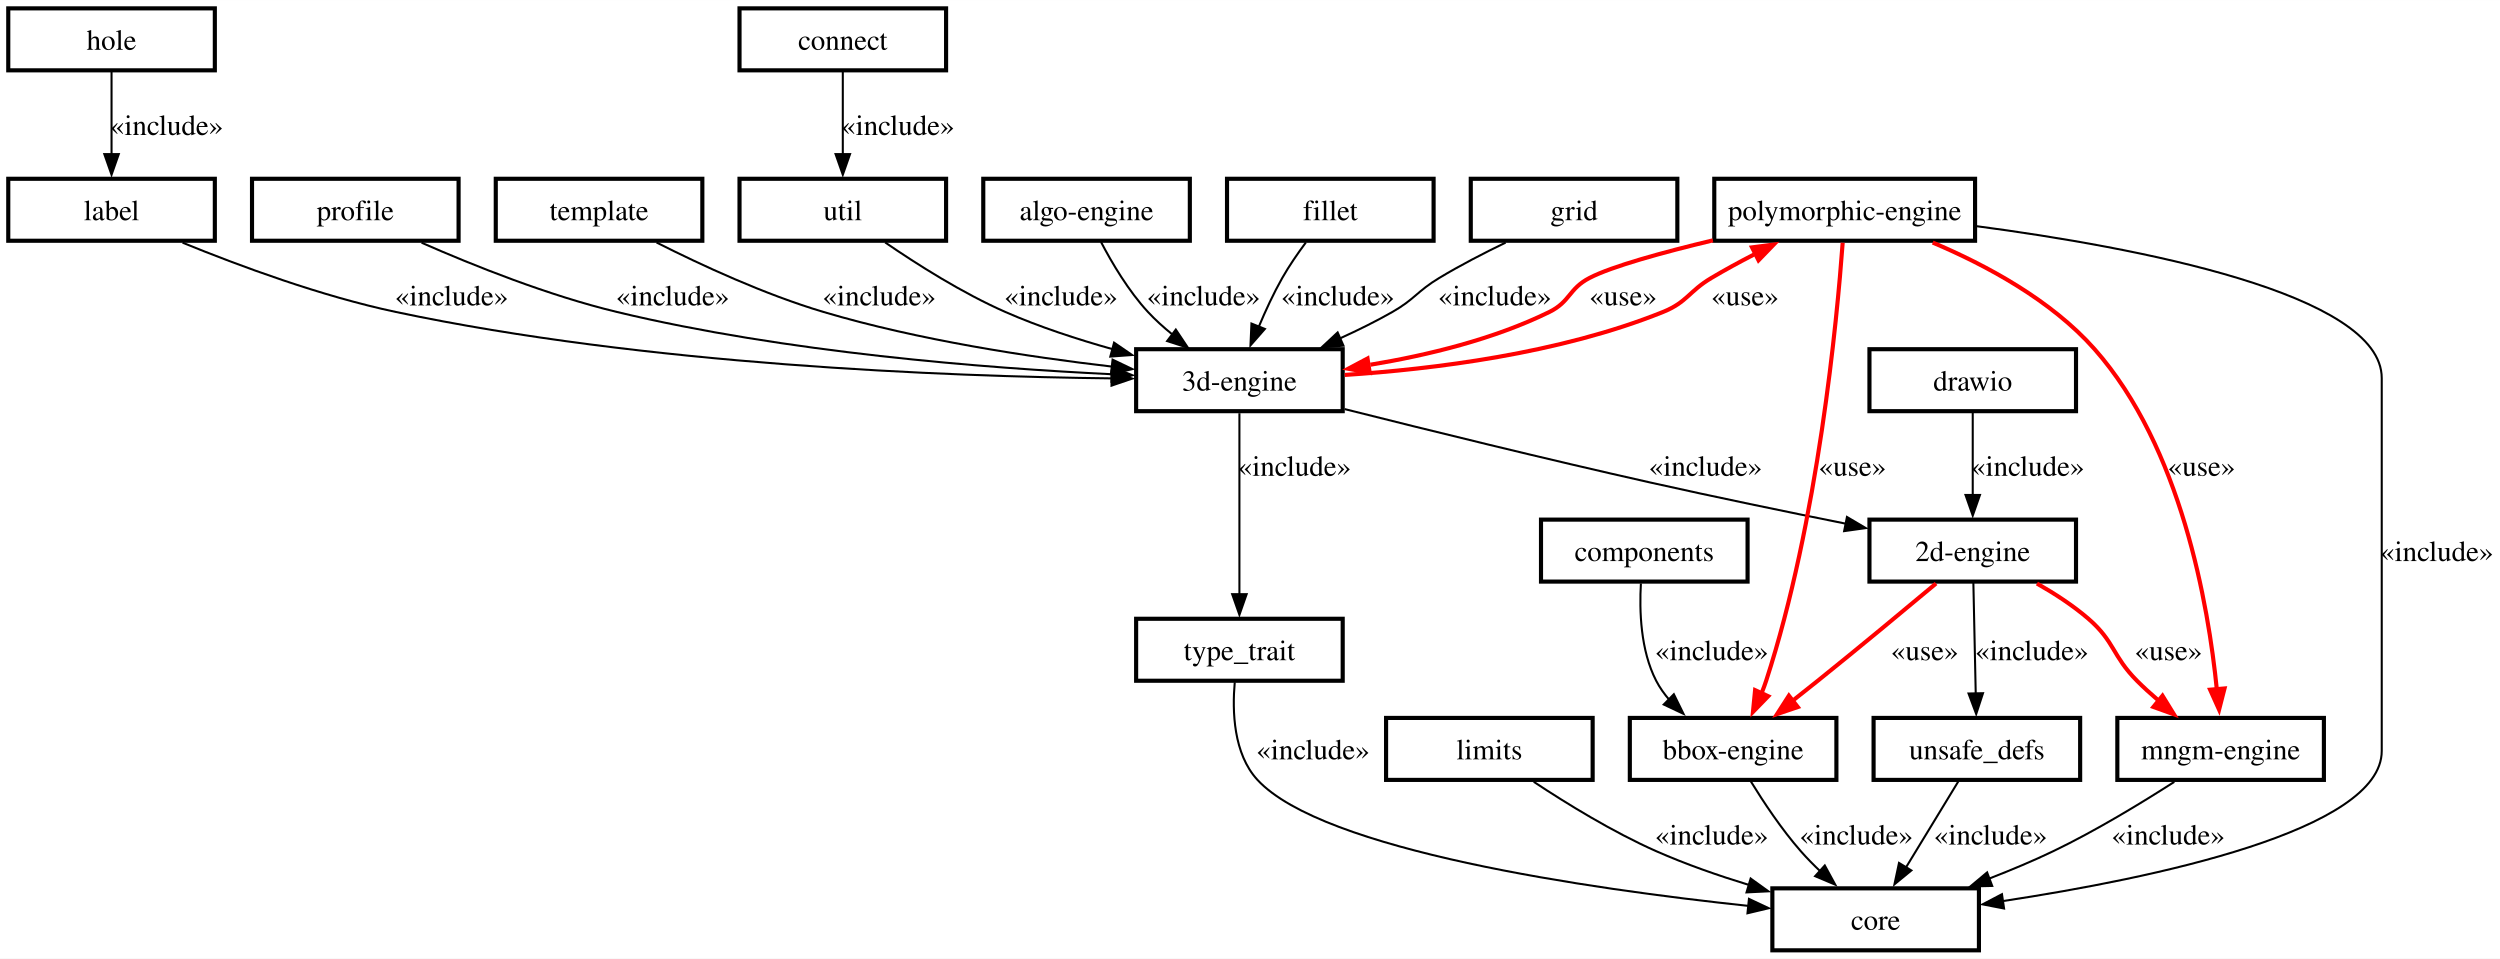
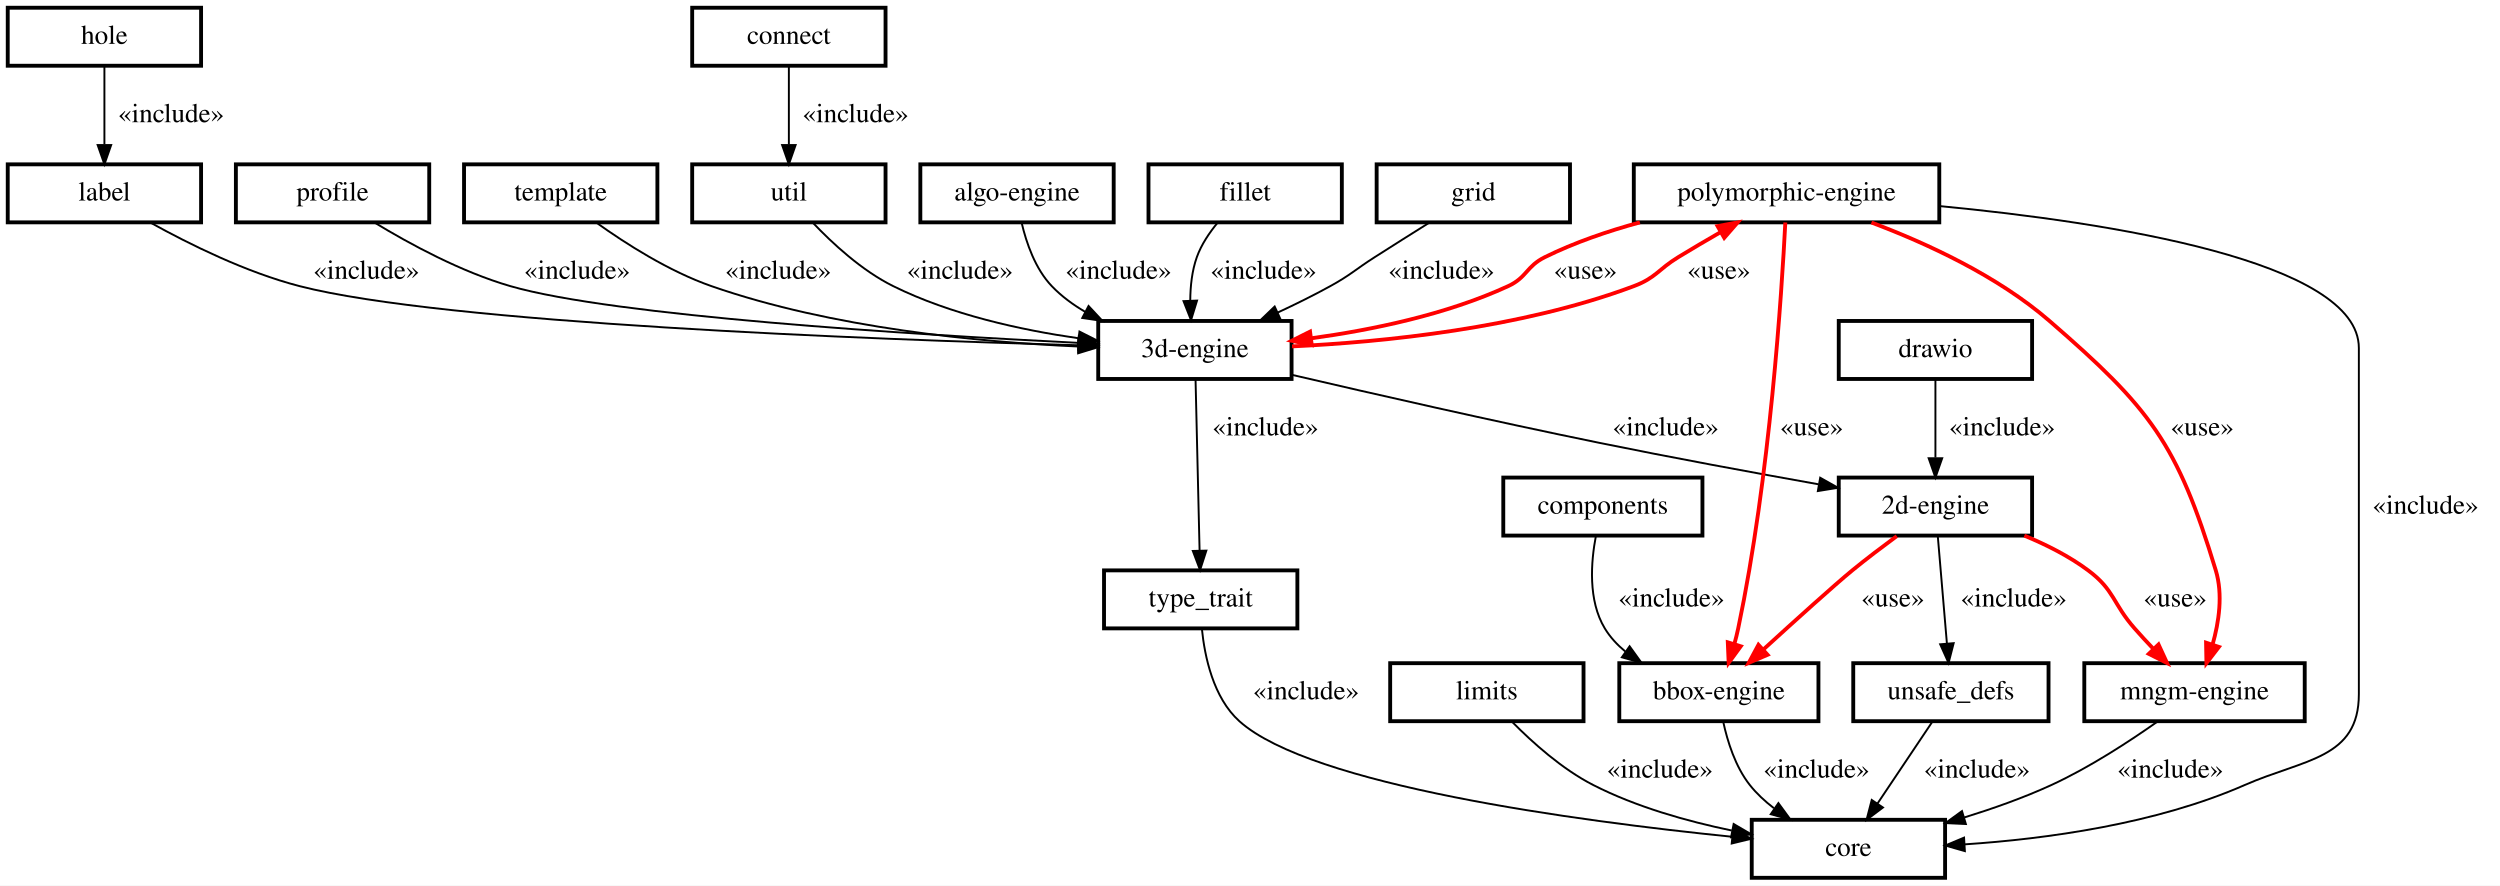
- <svg xmlns="http://www.w3.org/2000/svg" width="1210pt" height="464pt" viewBox="0.00 0.00 1210.25 464.00">
-   <g id="graph0" class="graph" transform="scale(1 1) rotate(0) translate(4 460)">
-     <polygon fill="white" stroke="none" points="-4,4 -4,-460 1206.25,-460 1206.25,4 -4,4" />
+ <svg xmlns="http://www.w3.org/2000/svg" width="1293pt" height="458pt" viewBox="0.00 0.00 1293.00 458.00">
+   <g id="graph0" class="graph" transform="scale(1 1) rotate(0) translate(4 454)">
+     <polygon fill="white" stroke="transparent" points="-4,4 -4,-454 1289,-454 1289,4 -4,4" />
    <g id="node1" class="node">
-       <polygon fill="white" stroke="black" stroke-width="2" points="1001,-208.5 901,-208.5 901,-178.5 1001,-178.5 1001,-208.5" />
-       <text text-anchor="middle" x="951" y="-188.45" font-family="Times,serif" font-size="14.00">2d-engine</text>
+       <polygon fill="white" stroke="black" stroke-width="2" points="1047,-207 947,-207 947,-177 1047,-177 1047,-207" />
+       <text text-anchor="middle" x="997" y="-188.3" font-family="Times,serif" font-size="14.00">2d-engine</text>
    </g>
    <g id="node4" class="node">
-       <polygon fill="white" stroke="black" stroke-width="2" points="885,-112.5 785,-112.5 785,-82.5 885,-82.5 885,-112.5" />
-       <text text-anchor="middle" x="835" y="-92.45" font-family="Times,serif" font-size="14.00">bbox-engine</text>
+       <polygon fill="white" stroke="black" stroke-width="2" points="936.5,-111 833.5,-111 833.5,-81 936.5,-81 936.5,-111" />
+       <text text-anchor="middle" x="885" y="-92.3" font-family="Times,serif" font-size="14.00">bbox-engine</text>
    </g>
    <g id="edge22" class="edge">
-       <path fill="none" stroke="red" stroke-width="2" d="M933.23,-177.58C918.11,-164.93 895.76,-146.37 876,-130.5 872.26,-127.5 868.31,-124.36 864.39,-121.28" />
-       <polygon fill="red" stroke="red" stroke-width="2" points="866.31,-117.77 856.28,-114.37 862,-123.28 866.31,-117.77" />
-       <text text-anchor="middle" x="927.75" y="-140.45" font-family="Times,serif" font-size="14.00">«use»</text>
+       <path fill="none" stroke="red" stroke-width="2" d="M977.01,-176.72C969.66,-171.31 961.35,-165.01 954,-159 945.06,-151.68 924.46,-133.08 908.08,-118.15" />
+       <polygon fill="red" stroke="red" stroke-width="2" points="910.19,-115.34 900.45,-111.18 905.47,-120.51 910.19,-115.34" />
+       <text text-anchor="middle" x="975" y="-140.3" font-family="Times,serif" font-size="14.00">«use»</text>
    </g>
    <g id="node14" class="node">
-       <polygon fill="white" stroke="black" stroke-width="2" points="1121,-112.5 1021,-112.5 1021,-82.5 1121,-82.5 1121,-112.5" />
-       <text text-anchor="middle" x="1071" y="-92.45" font-family="Times,serif" font-size="14.00">mngm-engine</text>
+       <polygon fill="white" stroke="black" stroke-width="2" points="1188,-111 1074,-111 1074,-81 1188,-81 1188,-111" />
+       <text text-anchor="middle" x="1131" y="-92.3" font-family="Times,serif" font-size="14.00">mngm-engine</text>
    </g>
    <g id="edge21" class="edge">
-       <path fill="none" stroke="red" stroke-width="2" d="M982.07,-177.57C990.6,-172.74 999.54,-166.94 1007,-160.5 1019.81,-149.42 1018.55,-142.5 1030.5,-130.5 1033.63,-127.36 1037.06,-124.23 1040.57,-121.24" />
-       <polygon fill="red" stroke="red" stroke-width="2" points="1042.87,-123.25 1048.43,-114.23 1038.46,-117.82 1042.87,-123.25" />
-       <text text-anchor="middle" x="1045.75" y="-140.45" font-family="Times,serif" font-size="14.00">«use»</text>
+       <path fill="none" stroke="red" stroke-width="2" d="M1042.98,-176.97C1054.39,-172.28 1066.15,-166.34 1076,-159 1089.69,-148.8 1088.71,-141.81 1100,-129 1103.07,-125.51 1106.41,-121.89 1109.73,-118.4" />
+       <polygon fill="red" stroke="red" stroke-width="2" points="1112.39,-120.69 1116.82,-111.06 1107.35,-115.83 1112.39,-120.69" />
+       <text text-anchor="middle" x="1121" y="-140.3" font-family="Times,serif" font-size="14.00">«use»</text>
    </g>
    <g id="node19" class="node">
-       <polygon fill="white" stroke="black" stroke-width="2" points="1003,-112.5 903,-112.5 903,-82.5 1003,-82.5 1003,-112.5" />
-       <text text-anchor="middle" x="953" y="-92.45" font-family="Times,serif" font-size="14.00">unsafe_defs</text>
+       <polygon fill="white" stroke="black" stroke-width="2" points="1055.5,-111 954.5,-111 954.5,-81 1055.5,-81 1055.5,-111" />
+       <text text-anchor="middle" x="1005" y="-92.3" font-family="Times,serif" font-size="14.00">unsafe_defs</text>
    </g>
    <g id="edge1" class="edge">
-       <path fill="none" stroke="black" d="M951.31,-177.81C951.62,-163.55 952.08,-141.59 952.45,-124.39" />
-       <polygon fill="black" stroke="black" points="955.97,-124.47 952.68,-114.39 948.97,-124.32 955.97,-124.47" />
-       <text text-anchor="middle" x="979.63" y="-140.45" font-family="Times,serif" font-size="14.00">«include»</text>
+       <path fill="none" stroke="black" d="M998.22,-176.72C999.47,-162.01 1001.44,-138.79 1002.94,-121.2" />
+       <polygon fill="black" stroke="black" points="1006.44,-121.36 1003.8,-111.1 999.46,-120.77 1006.44,-121.36" />
+       <text text-anchor="middle" x="1037.5" y="-140.3" font-family="Times,serif" font-size="14.00">«include»</text>
    </g>
    <g id="node2" class="node">
-       <polygon fill="white" stroke="black" stroke-width="2" points="646,-291 546,-291 546,-261 646,-261 646,-291" />
-       <text text-anchor="middle" x="596" y="-270.95" font-family="Times,serif" font-size="14.00">3d-engine</text>
+       <polygon fill="white" stroke="black" stroke-width="2" points="664,-288 564,-288 564,-258 664,-258 664,-288" />
+       <text text-anchor="middle" x="614" y="-269.3" font-family="Times,serif" font-size="14.00">3d-engine</text>
    </g>
    <g id="edge2" class="edge">
-       <path fill="none" stroke="black" d="M646.94,-262.01C687.02,-251.93 744.32,-237.81 794.75,-226.5 825.89,-219.51 860.67,-212.33 889.5,-206.54" />
-       <polygon fill="black" stroke="black" points="890.11,-209.79 899.23,-204.4 888.74,-202.93 890.11,-209.79" />
-       <text text-anchor="middle" x="821.63" y="-229.7" font-family="Times,serif" font-size="14.00">«include»</text>
+       <path fill="none" stroke="black" d="M664.13,-260.14C706.4,-250.29 768.52,-236.13 823,-225 860.64,-217.31 903.03,-209.5 936.54,-203.52" />
+       <polygon fill="black" stroke="black" points="937.41,-206.92 946.64,-201.72 936.19,-200.02 937.41,-206.92" />
+       <text text-anchor="middle" x="857.5" y="-228.8" font-family="Times,serif" font-size="14.00">«include»</text>
    </g>
    <g id="node15" class="node">
-       <polygon fill="white" stroke="black" stroke-width="2" points="952.13,-373.5 825.88,-373.5 825.88,-343.5 952.13,-343.5 952.13,-373.5" />
-       <text text-anchor="middle" x="889" y="-353.45" font-family="Times,serif" font-size="14.00">polymorphic-engine</text>
+       <polygon fill="white" stroke="black" stroke-width="2" points="999,-369 841,-369 841,-339 999,-339 999,-369" />
+       <text text-anchor="middle" x="920" y="-350.3" font-family="Times,serif" font-size="14.00">polymorphic-engine</text>
    </g>
    <g id="edge23" class="edge">
-       <path fill="none" stroke="red" stroke-width="2" d="M646.99,-278.54C689.54,-281.32 751.06,-288.85 801,-309 812.83,-313.78 813.53,-318.98 824.5,-325.5 831.04,-329.39 838.11,-333.24 845.1,-336.84" />
-       <polygon fill="red" stroke="red" stroke-width="2" points="844.16,-340.29 854.67,-341.65 847.3,-334.03 844.16,-340.29" />
-       <text text-anchor="middle" x="840.75" y="-312.2" font-family="Times,serif" font-size="14.00">«use»</text>
+       <path fill="none" stroke="red" stroke-width="2" d="M664.24,-274.85C711.29,-277.08 782.87,-284.19 841,-306 852.43,-310.29 853.59,-314.64 864,-321 870.99,-325.27 878.55,-329.71 885.79,-333.88" />
+       <polygon fill="red" stroke="red" stroke-width="2" points="884.31,-337.06 894.73,-338.97 887.78,-330.98 884.31,-337.06" />
+       <text text-anchor="middle" x="885" y="-309.8" font-family="Times,serif" font-size="14.00">«use»</text>
    </g>
    <g id="node18" class="node">
-       <polygon fill="white" stroke="black" stroke-width="2" points="646,-160.5 546,-160.5 546,-130.5 646,-130.5 646,-160.5" />
-       <text text-anchor="middle" x="596" y="-140.45" font-family="Times,serif" font-size="14.00">type_trait</text>
+       <polygon fill="white" stroke="black" stroke-width="2" points="667,-159 567,-159 567,-129 667,-129 667,-159" />
+       <text text-anchor="middle" x="617" y="-140.3" font-family="Times,serif" font-size="14.00">type_trait</text>
    </g>
    <g id="edge3" class="edge">
-       <path fill="none" stroke="black" d="M596,-260.01C596,-238.44 596,-198.36 596,-172.06" />
-       <polygon fill="black" stroke="black" points="599.5,-172.4 596,-162.4 592.5,-172.4 599.5,-172.4" />
-       <text text-anchor="middle" x="622.63" y="-229.7" font-family="Times,serif" font-size="14.00">«include»</text>
+       <path fill="none" stroke="black" d="M614.33,-257.92C614.84,-236.56 615.8,-195.68 616.42,-169.4" />
+       <polygon fill="black" stroke="black" points="619.93,-169.22 616.67,-159.14 612.93,-169.05 619.93,-169.22" />
+       <text text-anchor="middle" x="650.5" y="-228.8" font-family="Times,serif" font-size="14.00">«include»</text>
    </g>
    <g id="node3" class="node">
-       <polygon fill="white" stroke="black" stroke-width="2" points="572,-373.5 472,-373.5 472,-343.5 572,-343.5 572,-373.5" />
-       <text text-anchor="middle" x="522" y="-353.45" font-family="Times,serif" font-size="14.00">algo-engine</text>
+       <polygon fill="white" stroke="black" stroke-width="2" points="572,-369 472,-369 472,-339 572,-339 572,-369" />
+       <text text-anchor="middle" x="522" y="-350.3" font-family="Times,serif" font-size="14.00">algo-engine</text>
    </g>
    <g id="edge4" class="edge">
-       <path fill="none" stroke="black" d="M529,-342.9C534.33,-332.7 542.35,-319.14 551.75,-309 555.27,-305.2 559.3,-301.57 563.47,-298.2" />
-       <polygon fill="black" stroke="black" points="565.21,-300.51 571.09,-291.7 561,-294.93 565.21,-300.51" />
-       <text text-anchor="middle" x="578.63" y="-312.2" font-family="Times,serif" font-size="14.00">«include»</text>
+       <path fill="none" stroke="black" d="M524.42,-338.67C526.82,-328.44 531.41,-314.96 540,-306 544.99,-300.79 550.98,-296.38 557.35,-292.66" />
+       <polygon fill="black" stroke="black" points="559,-295.75 566.23,-288 555.75,-289.55 559,-295.75" />
+       <text text-anchor="middle" x="574.5" y="-309.8" font-family="Times,serif" font-size="14.00">«include»</text>
    </g>
    <g id="node7" class="node">
-       <polygon fill="white" stroke="black" stroke-width="2" points="954,-30 854,-30 854,0 954,0 954,-30" />
-       <text text-anchor="middle" x="904" y="-9.95" font-family="Times,serif" font-size="14.00">core</text>
+       <polygon fill="white" stroke="black" stroke-width="2" points="1002,-30 902,-30 902,0 1002,0 1002,-30" />
+       <text text-anchor="middle" x="952" y="-11.3" font-family="Times,serif" font-size="14.00">core</text>
    </g>
    <g id="edge5" class="edge">
-       <path fill="none" stroke="black" d="M843.56,-81.8C849.7,-71.8 858.5,-58.53 867.75,-48 870.74,-44.59 874.08,-41.2 877.5,-37.97" />
-       <polygon fill="black" stroke="black" points="879.38,-41.08 884.45,-31.78 874.69,-35.89 879.38,-41.08" />
-       <text text-anchor="middle" x="894.63" y="-51.2" font-family="Times,serif" font-size="14.00">«include»</text>
+       <path fill="none" stroke="black" d="M887.27,-80.62C889.43,-70.63 893.51,-57.46 901,-48 904.53,-43.54 908.86,-39.53 913.49,-35.99" />
+       <polygon fill="black" stroke="black" points="915.79,-38.65 922.04,-30.1 911.82,-32.88 915.79,-38.65" />
+       <text text-anchor="middle" x="935.5" y="-51.8" font-family="Times,serif" font-size="14.00">«include»</text>
    </g>
    <g id="node5" class="node">
-       <polygon fill="white" stroke="black" stroke-width="2" points="842,-208.5 742,-208.5 742,-178.5 842,-178.5 842,-208.5" />
-       <text text-anchor="middle" x="792" y="-188.45" font-family="Times,serif" font-size="14.00">components</text>
+       <polygon fill="white" stroke="black" stroke-width="2" points="876.5,-207 773.5,-207 773.5,-177 876.5,-177 876.5,-207" />
+       <text text-anchor="middle" x="825" y="-188.3" font-family="Times,serif" font-size="14.00">components</text>
    </g>
    <g id="edge6" class="edge">
-       <path fill="none" stroke="black" d="M790.36,-177.6C789.59,-164.47 790.16,-145.2 797.75,-130.5 799.49,-127.14 801.74,-123.99 804.27,-121.06" />
-       <polygon fill="black" stroke="black" points="806.31,-123.98 810.99,-114.47 801.41,-118.99 806.31,-123.98" />
-       <text text-anchor="middle" x="824.63" y="-140.45" font-family="Times,serif" font-size="14.00">«include»</text>
+       <path fill="none" stroke="black" d="M821.4,-176.84C818.85,-163.5 817.24,-143.45 826,-129 828.76,-124.45 832.42,-120.5 836.56,-117.08" />
+       <polygon fill="black" stroke="black" points="838.83,-119.76 845.02,-111.16 834.82,-114.03 838.83,-119.76" />
+       <text text-anchor="middle" x="860.5" y="-140.3" font-family="Times,serif" font-size="14.00">«include»</text>
    </g>
    <g id="node6" class="node">
-       <polygon fill="white" stroke="black" stroke-width="2" points="454,-456 354,-456 354,-426 454,-426 454,-456" />
-       <text text-anchor="middle" x="404" y="-435.95" font-family="Times,serif" font-size="14.00">connect</text>
+       <polygon fill="white" stroke="black" stroke-width="2" points="454,-450 354,-450 354,-420 454,-420 454,-450" />
+       <text text-anchor="middle" x="404" y="-431.3" font-family="Times,serif" font-size="14.00">connect</text>
    </g>
    <g id="node20" class="node">
-       <polygon fill="white" stroke="black" stroke-width="2" points="454,-373.5 354,-373.5 354,-343.5 454,-343.5 454,-373.5" />
-       <text text-anchor="middle" x="404" y="-353.45" font-family="Times,serif" font-size="14.00">util</text>
+       <polygon fill="white" stroke="black" stroke-width="2" points="454,-369 354,-369 354,-339 454,-339 454,-369" />
+       <text text-anchor="middle" x="404" y="-350.3" font-family="Times,serif" font-size="14.00">util</text>
    </g>
    <g id="edge7" class="edge">
-       <path fill="none" stroke="black" d="M404,-425.24C404,-414.07 404,-398.46 404,-385.26" />
-       <polygon fill="black" stroke="black" points="407.5,-385.44 404,-375.44 400.5,-385.44 407.5,-385.44" />
-       <text text-anchor="middle" x="430.63" y="-394.7" font-family="Times,serif" font-size="14.00">«include»</text>
+       <path fill="none" stroke="black" d="M404,-419.88C404,-408.64 404,-392.66 404,-379.37" />
+       <polygon fill="black" stroke="black" points="407.5,-379 404,-369 400.5,-379 407.5,-379" />
+       <text text-anchor="middle" x="438.5" y="-390.8" font-family="Times,serif" font-size="14.00">«include»</text>
    </g>
    <g id="node8" class="node">
-       <polygon fill="white" stroke="black" stroke-width="2" points="1001,-291 901,-291 901,-261 1001,-261 1001,-291" />
-       <text text-anchor="middle" x="951" y="-270.95" font-family="Times,serif" font-size="14.00">drawio</text>
+       <polygon fill="white" stroke="black" stroke-width="2" points="1047,-288 947,-288 947,-258 1047,-258 1047,-288" />
+       <text text-anchor="middle" x="997" y="-269.3" font-family="Times,serif" font-size="14.00">drawio</text>
    </g>
    <g id="edge8" class="edge">
-       <path fill="none" stroke="black" d="M951,-260.24C951,-249.07 951,-233.46 951,-220.26" />
-       <polygon fill="black" stroke="black" points="954.5,-220.44 951,-210.44 947.5,-220.44 954.5,-220.44" />
-       <text text-anchor="middle" x="977.63" y="-229.7" font-family="Times,serif" font-size="14.00">«include»</text>
+       <path fill="none" stroke="black" d="M997,-257.88C997,-246.64 997,-230.66 997,-217.37" />
+       <polygon fill="black" stroke="black" points="1000.5,-217 997,-207 993.5,-217 1000.5,-217" />
+       <text text-anchor="middle" x="1031.5" y="-228.8" font-family="Times,serif" font-size="14.00">«include»</text>
    </g>
    <g id="node9" class="node">
-       <polygon fill="white" stroke="black" stroke-width="2" points="690,-373.5 590,-373.5 590,-343.5 690,-343.5 690,-373.5" />
-       <text text-anchor="middle" x="640" y="-353.45" font-family="Times,serif" font-size="14.00">fillet</text>
+       <polygon fill="white" stroke="black" stroke-width="2" points="690,-369 590,-369 590,-339 690,-339 690,-369" />
+       <text text-anchor="middle" x="640" y="-350.3" font-family="Times,serif" font-size="14.00">fillet</text>
    </g>
    <g id="edge9" class="edge">
-       <path fill="none" stroke="black" d="M628.16,-342.67C624.26,-337.41 620.07,-331.35 616.75,-325.5 612.52,-318.05 608.62,-309.58 605.36,-301.82" />
-       <polygon fill="black" stroke="black" points="608.33,-300.81 601.35,-292.84 601.83,-303.42 608.33,-300.81" />
-       <text text-anchor="middle" x="643.63" y="-312.2" font-family="Times,serif" font-size="14.00">«include»</text>
+       <path fill="none" stroke="black" d="M625.84,-338.92C621.53,-333.72 617.32,-327.51 615,-321 612.5,-313.97 611.65,-305.98 611.6,-298.6" />
+       <polygon fill="black" stroke="black" points="615.11,-298.54 612,-288.41 608.11,-298.26 615.11,-298.54" />
+       <text text-anchor="middle" x="649.5" y="-309.8" font-family="Times,serif" font-size="14.00">«include»</text>
    </g>
    <g id="node10" class="node">
-       <polygon fill="white" stroke="black" stroke-width="2" points="808,-373.5 708,-373.5 708,-343.5 808,-343.5 808,-373.5" />
-       <text text-anchor="middle" x="758" y="-353.45" font-family="Times,serif" font-size="14.00">grid</text>
+       <polygon fill="white" stroke="black" stroke-width="2" points="808,-369 708,-369 708,-339 808,-339 808,-369" />
+       <text text-anchor="middle" x="758" y="-350.3" font-family="Times,serif" font-size="14.00">grid</text>
    </g>
    <g id="edge10" class="edge">
-       <path fill="none" stroke="black" d="M724.89,-342.62C714.41,-337.55 702.91,-331.62 692.75,-325.5 682.05,-319.06 680.85,-315.18 670,-309 662.05,-304.47 653.32,-300.16 644.75,-296.27" />
-       <polygon fill="black" stroke="black" points="646.37,-292.71 635.8,-291.89 643.55,-299.12 646.37,-292.71" />
-       <text text-anchor="middle" x="719.63" y="-312.2" font-family="Times,serif" font-size="14.00">«include»</text>
+       <path fill="none" stroke="black" d="M735.35,-338.91C726.49,-333.36 716.25,-326.91 707,-321 696.72,-314.42 694.69,-311.89 684,-306 675.4,-301.26 665.97,-296.61 656.89,-292.38" />
+       <polygon fill="black" stroke="black" points="658.17,-289.12 647.62,-288.14 655.26,-295.48 658.17,-289.12" />
+       <text text-anchor="middle" x="741.5" y="-309.8" font-family="Times,serif" font-size="14.00">«include»</text>
    </g>
    <g id="node11" class="node">
-       <polygon fill="white" stroke="black" stroke-width="2" points="100,-456 0,-456 0,-426 100,-426 100,-456" />
-       <text text-anchor="middle" x="50" y="-435.95" font-family="Times,serif" font-size="14.00">hole</text>
+       <polygon fill="white" stroke="black" stroke-width="2" points="100,-450 0,-450 0,-420 100,-420 100,-450" />
+       <text text-anchor="middle" x="50" y="-431.3" font-family="Times,serif" font-size="14.00">hole</text>
    </g>
    <g id="node12" class="node">
-       <polygon fill="white" stroke="black" stroke-width="2" points="100,-373.5 0,-373.5 0,-343.5 100,-343.5 100,-373.5" />
-       <text text-anchor="middle" x="50" y="-353.45" font-family="Times,serif" font-size="14.00">label</text>
+       <polygon fill="white" stroke="black" stroke-width="2" points="100,-369 0,-369 0,-339 100,-339 100,-369" />
+       <text text-anchor="middle" x="50" y="-350.3" font-family="Times,serif" font-size="14.00">label</text>
    </g>
    <g id="edge11" class="edge">
-       <path fill="none" stroke="black" d="M50,-425.24C50,-414.07 50,-398.46 50,-385.26" />
-       <polygon fill="black" stroke="black" points="53.5,-385.44 50,-375.44 46.5,-385.44 53.5,-385.44" />
-       <text text-anchor="middle" x="76.63" y="-394.7" font-family="Times,serif" font-size="14.00">«include»</text>
+       <path fill="none" stroke="black" d="M50,-419.88C50,-408.64 50,-392.66 50,-379.37" />
+       <polygon fill="black" stroke="black" points="53.5,-379 50,-369 46.5,-379 53.5,-379" />
+       <text text-anchor="middle" x="84.5" y="-390.8" font-family="Times,serif" font-size="14.00">«include»</text>
    </g>
    <g id="edge12" class="edge">
-       <path fill="none" stroke="black" d="M84.38,-342.57C111.82,-331.36 151.53,-316.66 187.75,-309 308.66,-283.43 453.59,-277.83 534.18,-276.87" />
-       <polygon fill="black" stroke="black" points="534.15,-280.36 544.12,-276.77 534.08,-273.36 534.15,-280.36" />
-       <text text-anchor="middle" x="214.63" y="-312.2" font-family="Times,serif" font-size="14.00">«include»</text>
+       <path fill="none" stroke="black" d="M73.96,-338.78C93.86,-327.74 123.28,-313.14 151,-306 225.45,-286.81 446.21,-278.45 553.76,-275.43" />
+       <polygon fill="black" stroke="black" points="553.9,-278.93 563.8,-275.16 553.71,-271.93 553.9,-278.93" />
+       <text text-anchor="middle" x="185.5" y="-309.8" font-family="Times,serif" font-size="14.00">«include»</text>
    </g>
    <g id="node13" class="node">
-       <polygon fill="white" stroke="black" stroke-width="2" points="767,-112.5 667,-112.5 667,-82.5 767,-82.5 767,-112.5" />
-       <text text-anchor="middle" x="717" y="-92.45" font-family="Times,serif" font-size="14.00">limits</text>
+       <polygon fill="white" stroke="black" stroke-width="2" points="815,-111 715,-111 715,-81 815,-81 815,-111" />
+       <text text-anchor="middle" x="765" y="-92.3" font-family="Times,serif" font-size="14.00">limits</text>
    </g>
    <g id="edge13" class="edge">
-       <path fill="none" stroke="black" d="M738.48,-81.58C754.31,-71.1 776.66,-57.33 797.75,-48 811.99,-41.7 827.83,-36.18 842.85,-31.59" />
-       <polygon fill="black" stroke="black" points="843.48,-34.75 852.08,-28.56 841.49,-28.04 843.48,-34.75" />
-       <text text-anchor="middle" x="824.63" y="-51.2" font-family="Times,serif" font-size="14.00">«include»</text>
+       <path fill="none" stroke="black" d="M778.12,-80.61C788.51,-70.07 803.89,-56.23 820,-48 842.13,-36.69 868.42,-29.27 891.68,-24.45" />
+       <polygon fill="black" stroke="black" points="892.64,-27.83 901.79,-22.48 891.3,-20.96 892.64,-27.83" />
+       <text text-anchor="middle" x="854.5" y="-51.8" font-family="Times,serif" font-size="14.00">«include»</text>
    </g>
    <g id="edge14" class="edge">
-       <path fill="none" stroke="black" d="M1048.58,-81.55C1032.65,-71.32 1010.54,-57.87 990,-48 980.2,-43.29 969.51,-38.82 959.11,-34.79" />
-       <polygon fill="black" stroke="black" points="960.43,-31.17 949.84,-30.92 957.96,-37.72 960.43,-31.17" />
-       <text text-anchor="middle" x="1045.63" y="-51.2" font-family="Times,serif" font-size="14.00">«include»</text>
+       <path fill="none" stroke="black" d="M1112.03,-80.92C1097.55,-70.69 1076.77,-57.09 1057,-48 1042.8,-41.47 1026.91,-35.84 1011.89,-31.2" />
+       <polygon fill="black" stroke="black" points="1012.75,-27.81 1002.16,-28.3 1010.74,-34.51 1012.75,-27.81" />
+       <text text-anchor="middle" x="1118.5" y="-51.8" font-family="Times,serif" font-size="14.00">«include»</text>
    </g>
    <g id="edge24" class="edge">
-       <path fill="none" stroke="red" stroke-width="2" d="M825.2,-343.69C800.86,-337.86 776.37,-331.13 765.5,-325.5 755.42,-320.28 756.19,-314 746,-309 719.17,-295.83 687.04,-288.06 659.41,-283.49" />
-       <polygon fill="red" stroke="red" stroke-width="2" points="659.07,-279.59 648.66,-281.54 658.02,-286.51 659.07,-279.59" />
-       <text text-anchor="middle" x="781.75" y="-312.2" font-family="Times,serif" font-size="14.00">«use»</text>
+       <path fill="none" stroke="red" stroke-width="2" d="M844.14,-338.98C827.48,-334.44 810.26,-328.55 795,-321 785.36,-316.23 785.77,-310.5 776,-306 744.05,-291.28 705.5,-283.32 674.03,-279.02" />
+       <polygon fill="red" stroke="red" stroke-width="2" points="674.44,-275.54 664.07,-277.75 673.55,-282.49 674.44,-275.54" />
+       <text text-anchor="middle" x="816" y="-309.8" font-family="Times,serif" font-size="14.00">«use»</text>
    </g>
    <g id="edge25" class="edge">
-       <path fill="none" stroke="red" stroke-width="2" d="M888.04,-342.53C885.34,-305.65 876.17,-207.82 851,-130.5 850.41,-128.69 849.73,-126.86 849,-125.03" />
-       <polygon fill="red" stroke="red" stroke-width="2" points="851.99,-123.01 844.61,-115.41 845.64,-125.95 851.99,-123.01" />
-       <text text-anchor="middle" x="892.75" y="-229.7" font-family="Times,serif" font-size="14.00">«use»</text>
+       <path fill="none" stroke="red" stroke-width="2" d="M919.37,-338.96C917.57,-303.45 911.45,-207.31 895,-129 894.44,-126.32 893.74,-123.54 892.98,-120.79" />
+       <polygon fill="red" stroke="red" stroke-width="2" points="896.32,-119.74 890.07,-111.18 889.62,-121.77 896.32,-119.74" />
+       <text text-anchor="middle" x="933" y="-228.8" font-family="Times,serif" font-size="14.00">«use»</text>
    </g>
    <g id="edge15" class="edge">
-       <path fill="none" stroke="black" d="M952.94,-350.54C1029.92,-340.33 1149,-317.93 1149,-277 1149,-277 1149,-277 1149,-96.5 1149,-57.96 1038.19,-34.85 965.62,-23.85" />
-       <polygon fill="black" stroke="black" points="966.17,-20.24 955.76,-22.25 965.15,-27.17 966.17,-20.24" />
-       <text text-anchor="middle" x="1175.63" y="-188.45" font-family="Times,serif" font-size="14.00">«include»</text>
+       <path fill="none" stroke="black" d="M999.32,-347.4C1087,-338.98 1216,-318.94 1216,-274 1216,-274 1216,-274 1216,-95 1216,-61.47 1187.7,-61.48 1157,-48 1110.99,-27.8 1054.25,-20.11 1012.14,-17.3" />
+       <polygon fill="black" stroke="black" points="1012.23,-13.8 1002.04,-16.7 1011.81,-20.78 1012.23,-13.8" />
+       <text text-anchor="middle" x="1250.5" y="-188.3" font-family="Times,serif" font-size="14.00">«include»</text>
    </g>
    <g id="edge26" class="edge">
-       <path fill="none" stroke="red" stroke-width="2" d="M931.63,-342.62C957.29,-331.78 988.97,-314.8 1010,-291 1051.95,-243.53 1065.07,-167.17 1069.16,-126.35" />
-       <polygon fill="red" stroke="red" stroke-width="2" points="1072.89,-126.76 1070.26,-116.5 1065.92,-126.16 1072.89,-126.76" />
-       <text text-anchor="middle" x="1061.75" y="-229.7" font-family="Times,serif" font-size="14.00">«use»</text>
+       <path fill="none" stroke="red" stroke-width="2" d="M963.91,-338.91C992.41,-328.2 1029.11,-311.32 1056,-288 1108.06,-242.86 1122.03,-224.95 1142,-159 1145.77,-146.54 1143.65,-132.25 1140.31,-120.53" />
+       <polygon fill="red" stroke="red" stroke-width="2" points="1143.62,-119.41 1137.17,-111.01 1136.98,-121.6 1143.62,-119.41" />
+       <text text-anchor="middle" x="1135" y="-228.8" font-family="Times,serif" font-size="14.00">«use»</text>
    </g>
    <g id="node16" class="node">
-       <polygon fill="white" stroke="black" stroke-width="2" points="218,-373.5 118,-373.5 118,-343.5 218,-343.5 218,-373.5" />
-       <text text-anchor="middle" x="168" y="-353.45" font-family="Times,serif" font-size="14.00">profile</text>
+       <polygon fill="white" stroke="black" stroke-width="2" points="218,-369 118,-369 118,-339 218,-339 218,-369" />
+       <text text-anchor="middle" x="168" y="-350.3" font-family="Times,serif" font-size="14.00">profile</text>
    </g>
    <g id="edge16" class="edge">
-       <path fill="none" stroke="black" d="M200.09,-342.55C225.28,-331.48 261.53,-316.98 294.75,-309 376.28,-289.42 473.1,-281.82 534.54,-278.87" />
-       <polygon fill="black" stroke="black" points="534.38,-282.33 544.22,-278.39 534.07,-275.34 534.38,-282.33" />
-       <text text-anchor="middle" x="321.63" y="-312.2" font-family="Times,serif" font-size="14.00">«include»</text>
+       <path fill="none" stroke="black" d="M189.69,-338.9C207.73,-327.92 234.5,-313.37 260,-306 313.48,-290.55 467.4,-280.98 553.63,-276.68" />
+       <polygon fill="black" stroke="black" points="553.98,-280.17 563.8,-276.18 553.64,-273.18 553.98,-280.17" />
+       <text text-anchor="middle" x="294.5" y="-309.8" font-family="Times,serif" font-size="14.00">«include»</text>
    </g>
    <g id="node17" class="node">
-       <polygon fill="white" stroke="black" stroke-width="2" points="336,-373.5 236,-373.5 236,-343.5 336,-343.5 336,-373.5" />
-       <text text-anchor="middle" x="286" y="-353.45" font-family="Times,serif" font-size="14.00">template</text>
+       <polygon fill="white" stroke="black" stroke-width="2" points="336,-369 236,-369 236,-339 336,-339 336,-369" />
+       <text text-anchor="middle" x="286" y="-350.3" font-family="Times,serif" font-size="14.00">template</text>
    </g>
    <g id="edge17" class="edge">
-       <path fill="none" stroke="black" d="M313.85,-342.64C335.37,-331.76 366.21,-317.47 394.75,-309 440.57,-295.4 494.09,-287.24 534.41,-282.57" />
-       <polygon fill="black" stroke="black" points="534.6,-285.96 544.15,-281.37 533.82,-279 534.6,-285.96" />
-       <text text-anchor="middle" x="421.63" y="-312.2" font-family="Times,serif" font-size="14.00">«include»</text>
+       <path fill="none" stroke="black" d="M304.44,-338.85C319.59,-328 342.05,-313.64 364,-306 426.38,-284.3 502.11,-277.06 553.76,-274.78" />
+       <polygon fill="black" stroke="black" points="553.9,-278.28 563.76,-274.39 553.63,-271.28 553.9,-278.28" />
+       <text text-anchor="middle" x="398.5" y="-309.8" font-family="Times,serif" font-size="14.00">«include»</text>
    </g>
    <g id="edge18" class="edge">
-       <path fill="none" stroke="black" d="M593.74,-129.74C592.49,-115.77 593.09,-95.11 604.75,-82.5 636.36,-48.3 764.62,-29.78 842.6,-21.49" />
-       <polygon fill="black" stroke="black" points="842.67,-24.9 852.25,-20.38 841.95,-17.93 842.67,-24.9" />
-       <text text-anchor="middle" x="631.63" y="-92.45" font-family="Times,serif" font-size="14.00">«include»</text>
+       <path fill="none" stroke="black" d="M617.62,-128.75C619.04,-114.56 623.46,-93.17 637,-81 673.88,-47.84 811.27,-29.4 891.91,-21.22" />
+       <polygon fill="black" stroke="black" points="892.33,-24.7 901.93,-20.23 891.64,-17.73 892.33,-24.7" />
+       <text text-anchor="middle" x="671.5" y="-92.3" font-family="Times,serif" font-size="14.00">«include»</text>
    </g>
    <g id="edge19" class="edge">
-       <path fill="none" stroke="black" d="M944.01,-81.74C936.94,-70.12 926.95,-53.7 918.71,-40.17" />
-       <polygon fill="black" stroke="black" points="921.29,-38.67 913.1,-31.94 915.31,-42.31 921.29,-38.67" />
-       <text text-anchor="middle" x="959.63" y="-51.2" font-family="Times,serif" font-size="14.00">«include»</text>
+       <path fill="none" stroke="black" d="M995.52,-80.88C987.61,-69.08 976.18,-52.05 967.03,-38.4" />
+       <polygon fill="black" stroke="black" points="969.87,-36.36 961.39,-30 964.06,-40.26 969.87,-36.36" />
+       <text text-anchor="middle" x="1018.5" y="-51.8" font-family="Times,serif" font-size="14.00">«include»</text>
    </g>
    <g id="edge20" class="edge">
-       <path fill="none" stroke="black" d="M424.52,-342.67C439.93,-332.09 461.87,-318.17 482.75,-309 499.09,-301.82 517.47,-295.82 534.59,-291.02" />
-       <polygon fill="black" stroke="black" points="535.32,-294.18 544.06,-288.19 533.5,-287.42 535.32,-294.18" />
-       <text text-anchor="middle" x="509.63" y="-312.2" font-family="Times,serif" font-size="14.00">«include»</text>
+       <path fill="none" stroke="black" d="M416.33,-338.88C426.46,-328.2 441.73,-314.04 458,-306 487.72,-291.3 523.84,-283.35 553.83,-279.05" />
+       <polygon fill="black" stroke="black" points="554.3,-282.52 563.75,-277.73 553.38,-275.58 554.3,-282.52" />
+       <text text-anchor="middle" x="492.5" y="-309.8" font-family="Times,serif" font-size="14.00">«include»</text>
    </g>
  </g>
</svg>
